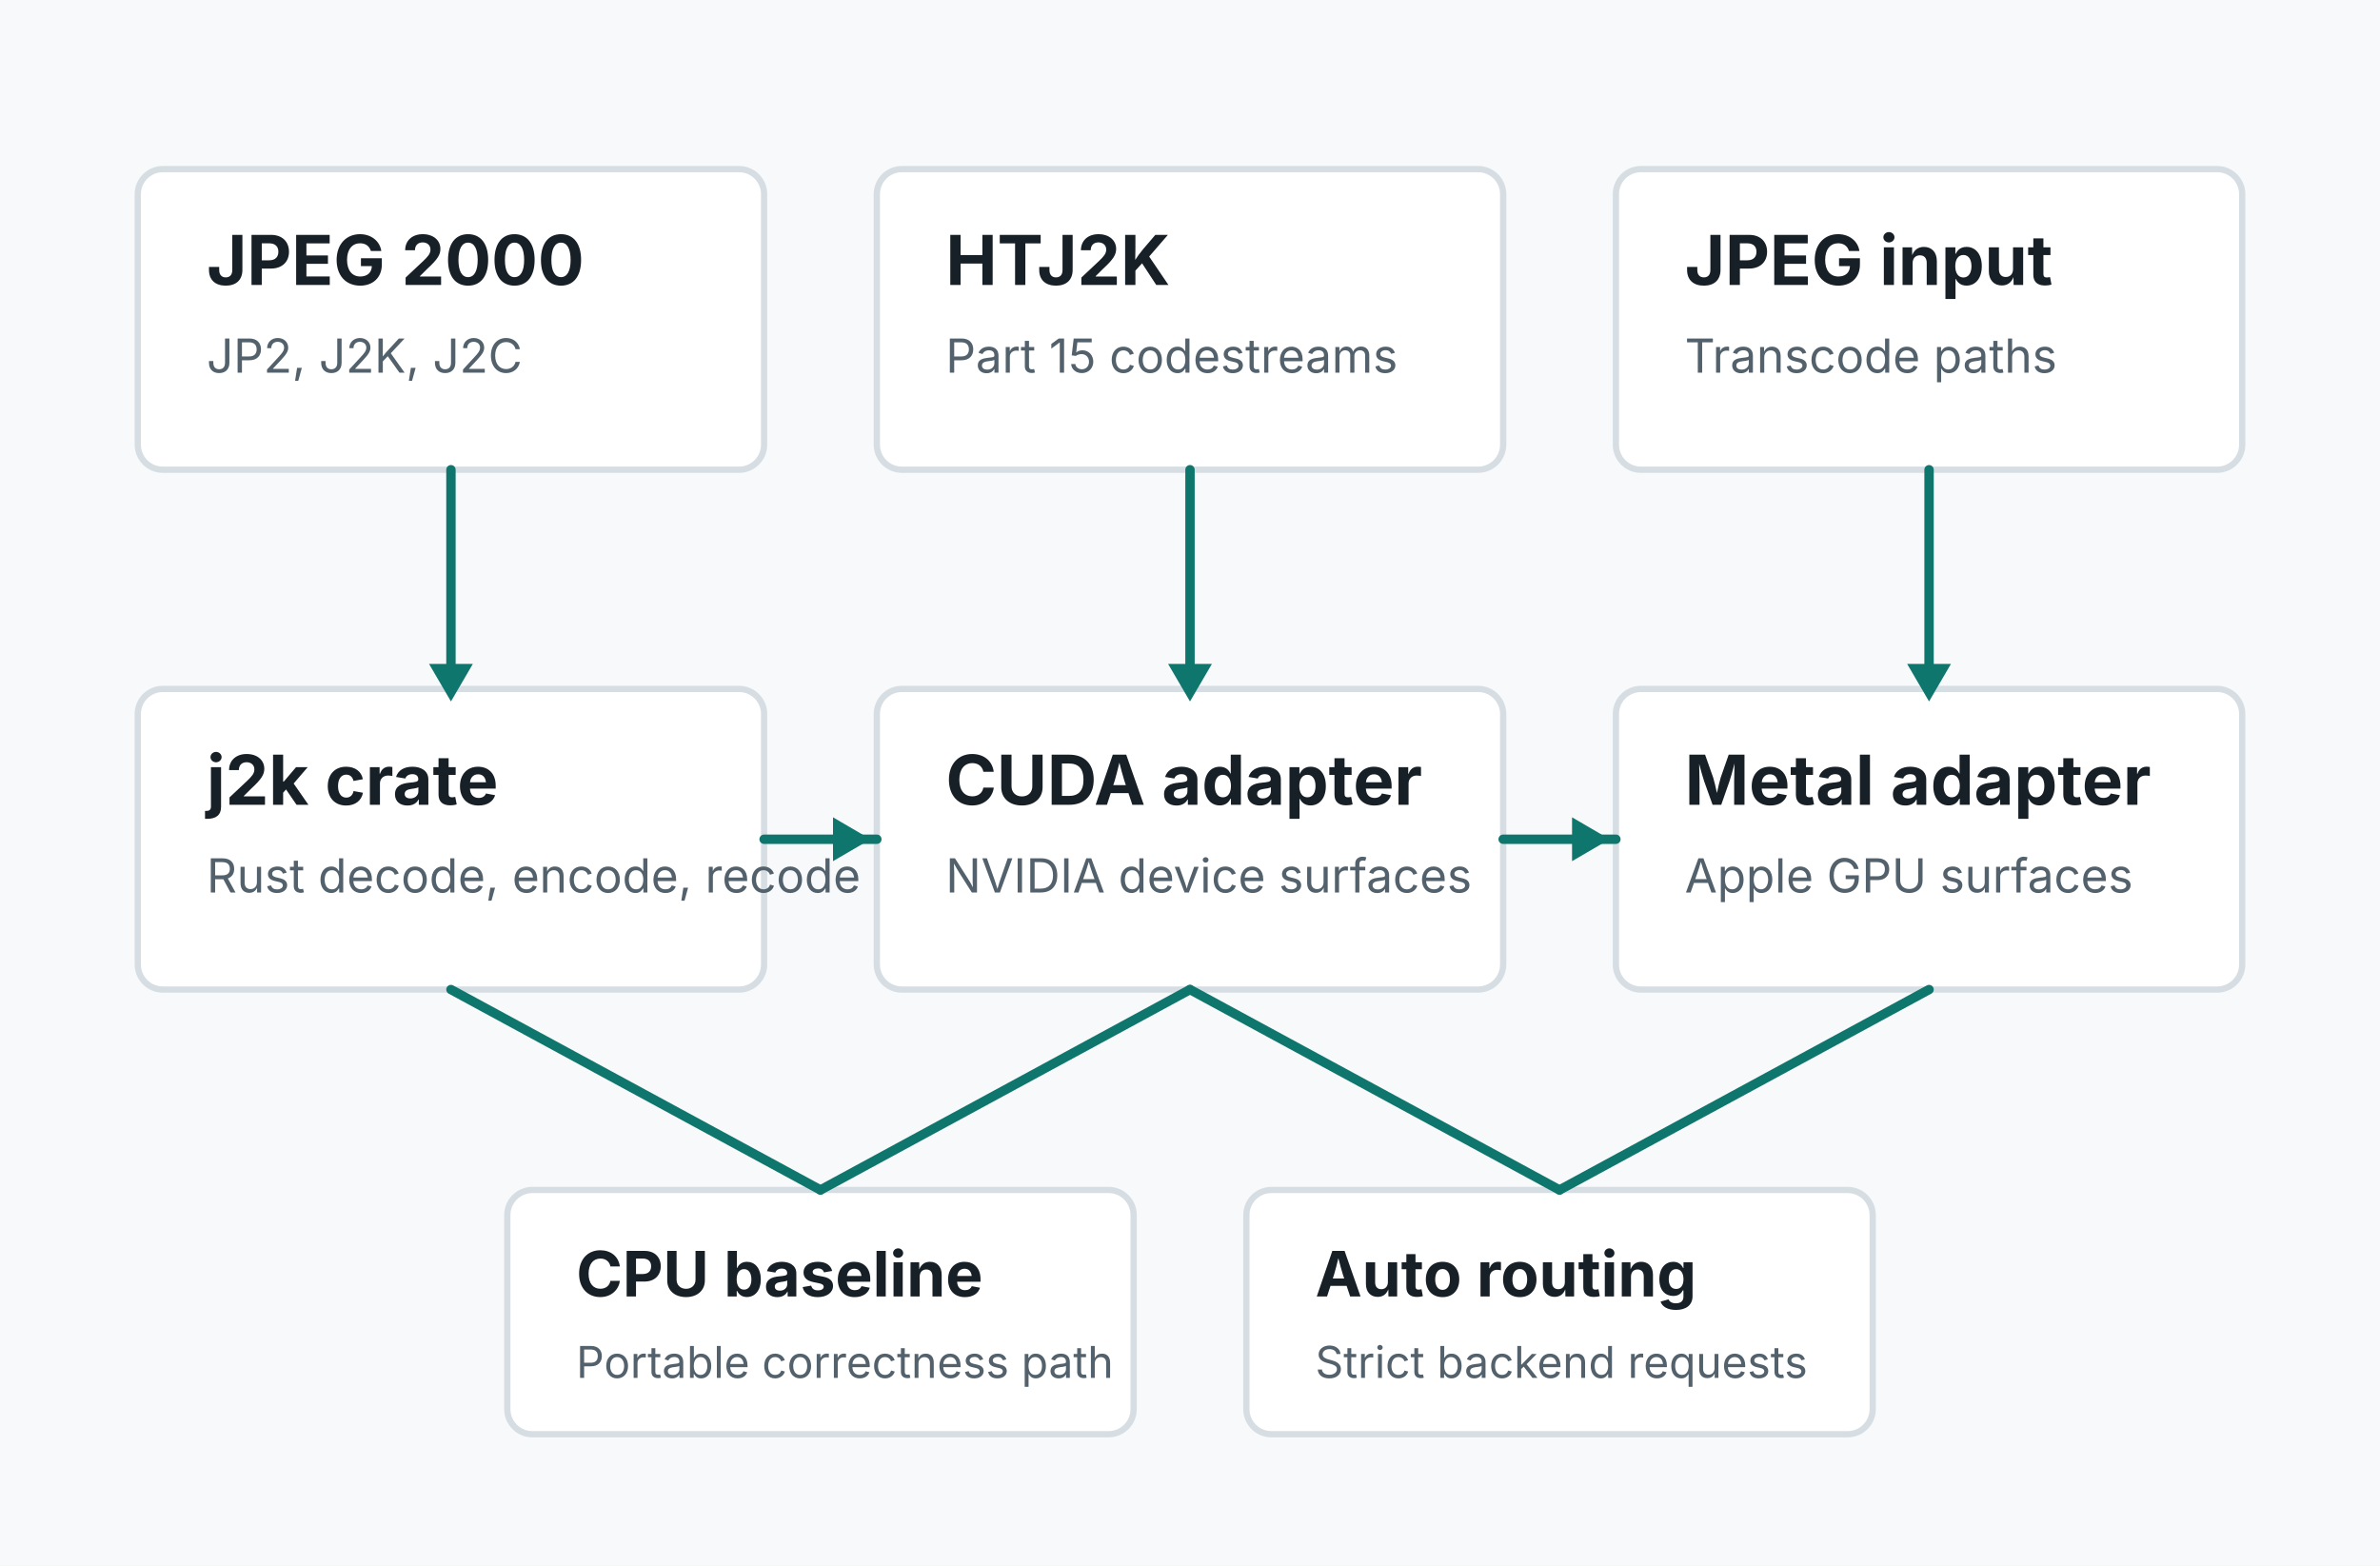
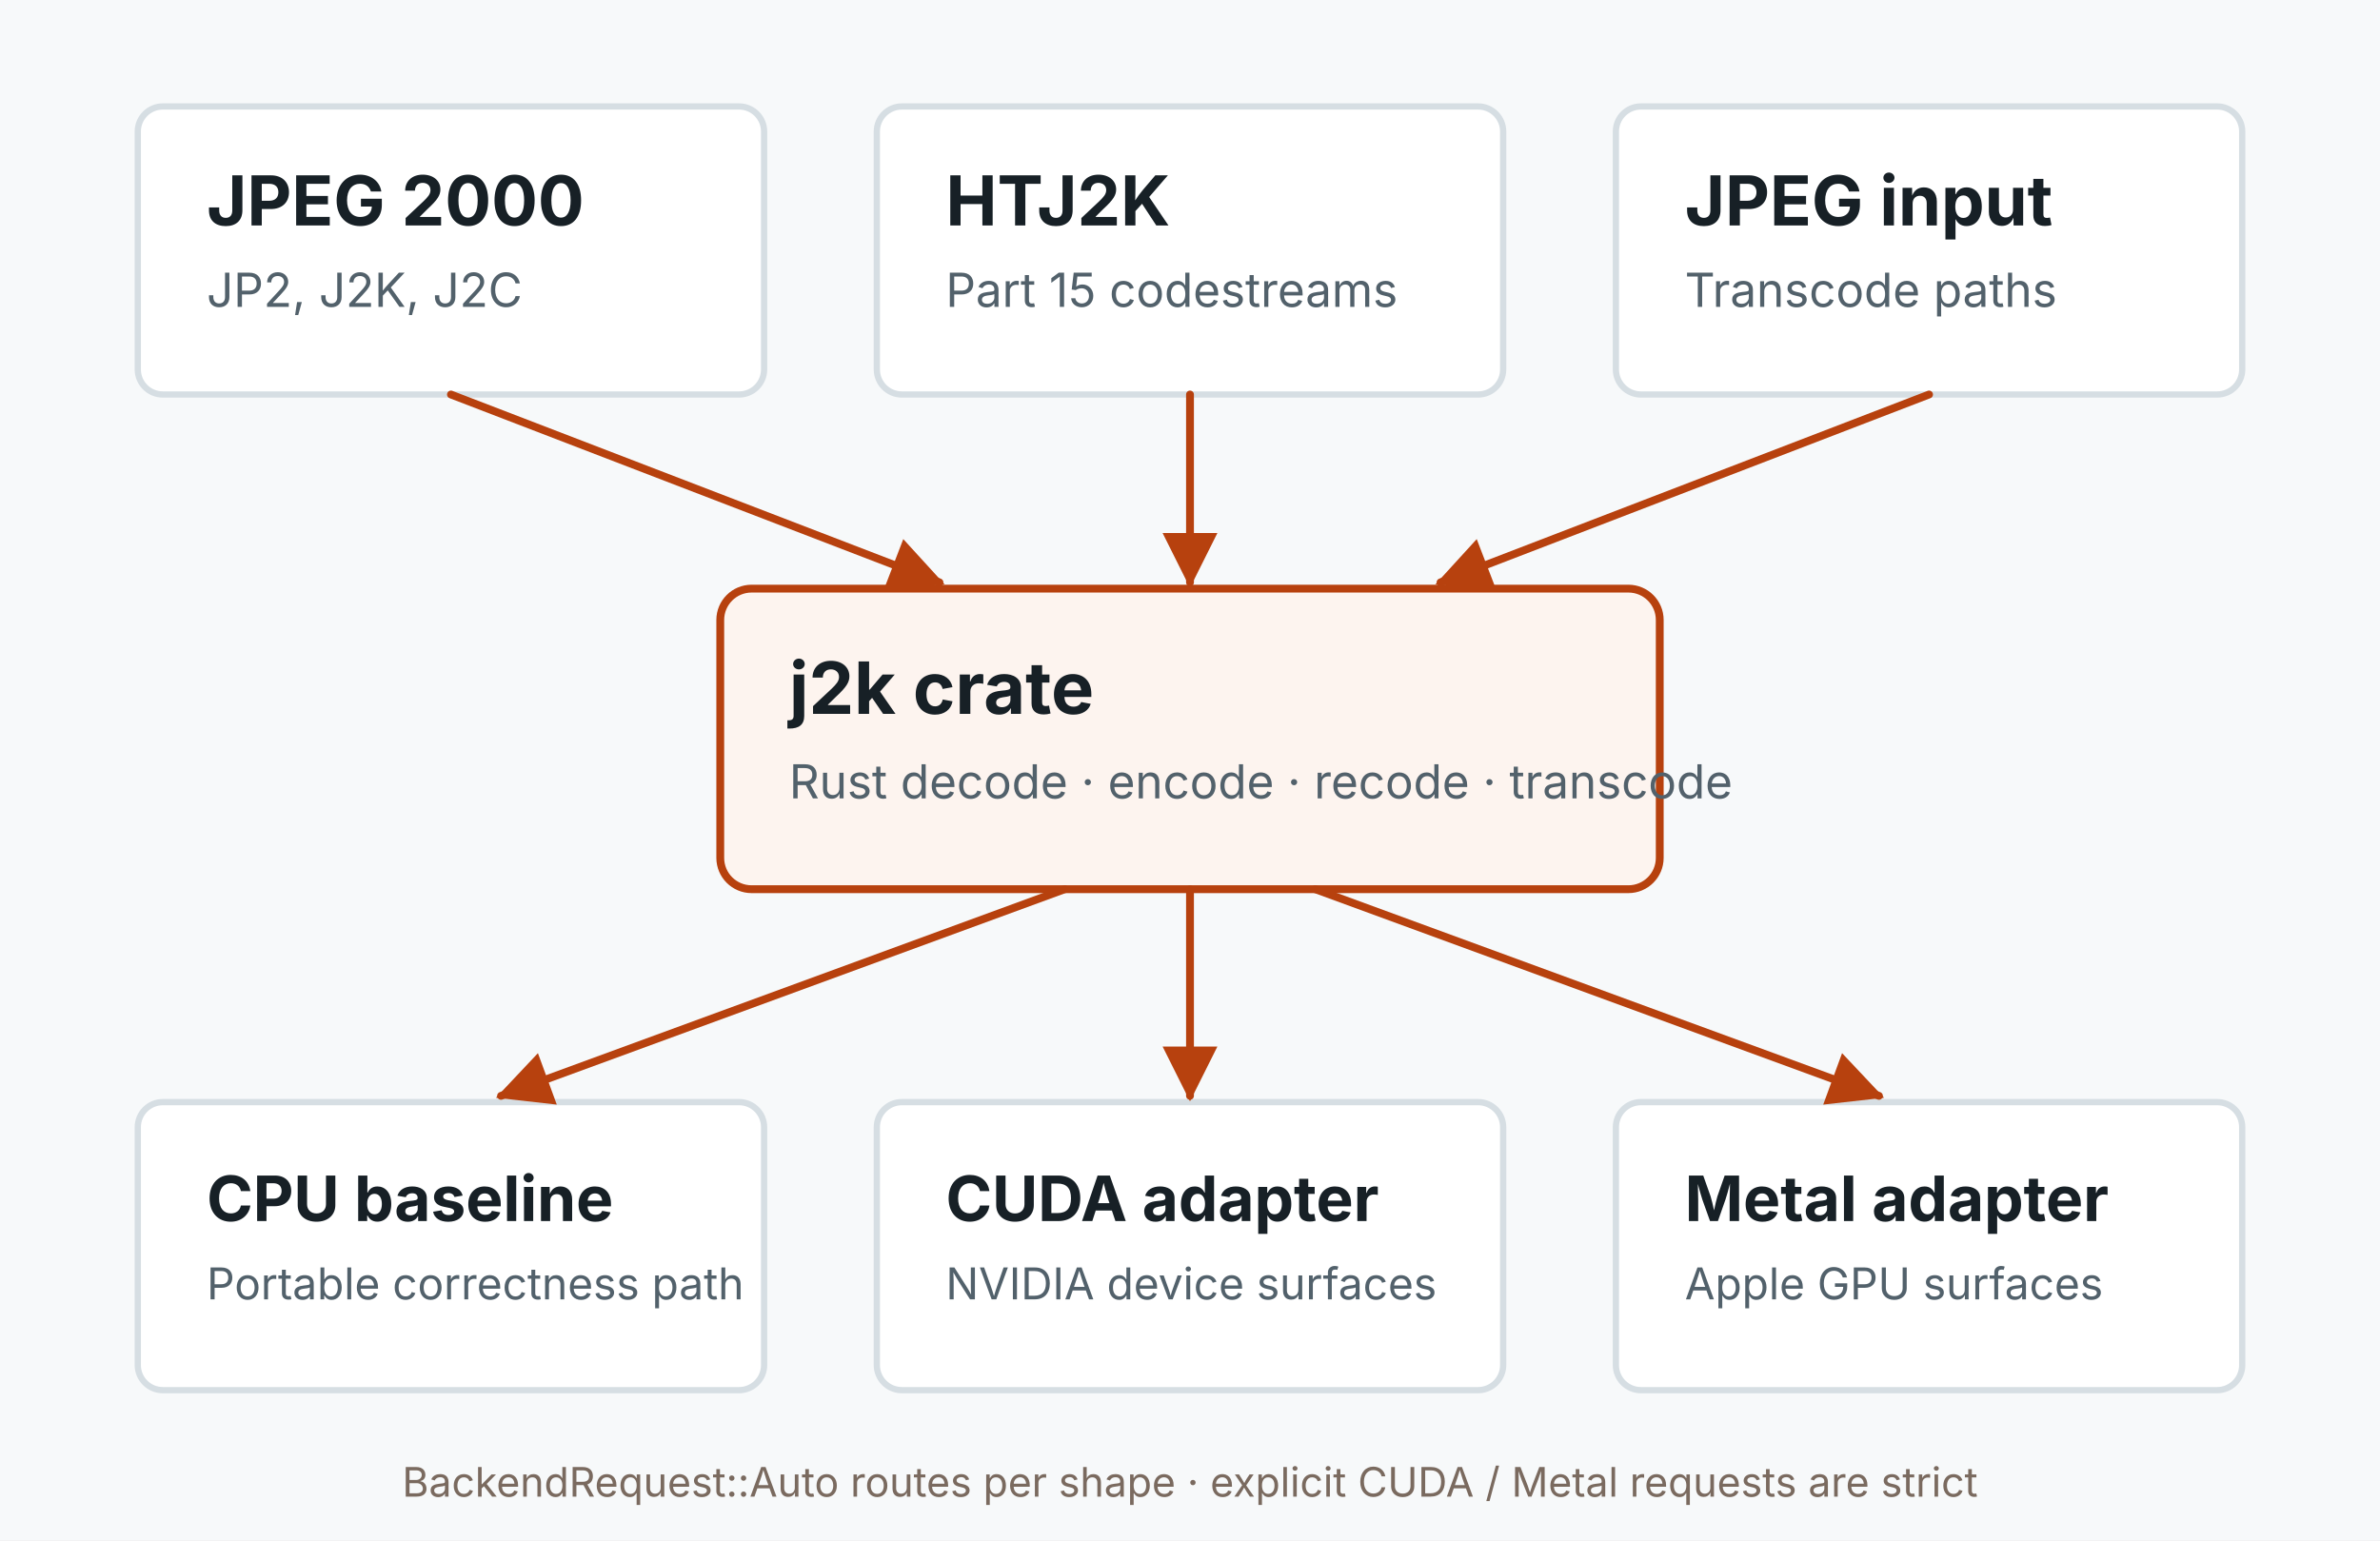
- <svg xmlns="http://www.w3.org/2000/svg" viewBox="0 0 760 500" role="img" aria-labelledby="title desc">
-   <rect width="760" height="500" fill="#f7f9fa" />
+ <svg xmlns="http://www.w3.org/2000/svg" viewBox="0 0 760 492" role="img" aria-labelledby="title desc">
+   <defs>
+     <marker id="arrow" viewBox="0 0 10 10" refX="9" refY="5" markerWidth="7" markerHeight="7" orient="auto-start-reverse">
+       <path d="M0 0 L10 5 L0 10 z" fill="#b7410e" />
+     </marker>
+   </defs>
+   <rect width="760" height="492" fill="#f7f9fa" />
  <g fill="#ffffff" stroke="#d6dee3" stroke-width="2">
-     <rect x="44" y="54" width="200" height="96" rx="8" />
-     <rect x="280" y="54" width="200" height="96" rx="8" />
-     <rect x="516" y="54" width="200" height="96" rx="8" />
-     <rect x="44" y="220" width="200" height="96" rx="8" />
-     <rect x="280" y="220" width="200" height="96" rx="8" />
-     <rect x="516" y="220" width="200" height="96" rx="8" />
-     <rect x="162" y="380" width="200" height="78" rx="8" />
-     <rect x="398" y="380" width="200" height="78" rx="8" />
+     <rect x="44" y="34" width="200" height="92" rx="8" />
+     <rect x="280" y="34" width="200" height="92" rx="8" />
+     <rect x="516" y="34" width="200" height="92" rx="8" />
+     <rect x="44" y="352" width="200" height="92" rx="8" />
+     <rect x="280" y="352" width="200" height="92" rx="8" />
+     <rect x="516" y="352" width="200" height="92" rx="8" />
  </g>
+   <rect x="230" y="188" width="300" height="96" rx="10" fill="#fdf4ef" stroke="#b7410e" stroke-width="2.5" />
  <g font-family="Inter, Arial, sans-serif" fill="#172026">
-     <text x="66" y="91" font-size="22" font-weight="700">JPEG 2000</text>
-     <text x="66" y="119" font-size="15" fill="#52616b">JP2, J2K, J2C</text>
-     <text x="302" y="91" font-size="22" font-weight="700">HTJ2K</text>
-     <text x="302" y="119" font-size="15" fill="#52616b">Part 15 codestreams</text>
-     <text x="538" y="91" font-size="22" font-weight="700">JPEG input</text>
-     <text x="538" y="119" font-size="15" fill="#52616b">Transcode paths</text>
-     <text x="66" y="257" font-size="22" font-weight="700">j2k crate</text>
-     <text x="66" y="285" font-size="15" fill="#52616b">Rust decode, encode, recode</text>
-     <text x="302" y="257" font-size="22" font-weight="700">CUDA adapter</text>
-     <text x="302" y="285" font-size="15" fill="#52616b">NVIDIA device surfaces</text>
-     <text x="538" y="257" font-size="22" font-weight="700">Metal adapter</text>
-     <text x="538" y="285" font-size="15" fill="#52616b">Apple GPU surfaces</text>
-     <text x="184" y="414" font-size="20" font-weight="700">CPU baseline</text>
-     <text x="184" y="440" font-size="14" fill="#52616b">Portable correctness path</text>
-     <text x="420" y="414" font-size="20" font-weight="700">Auto routing</text>
-     <text x="420" y="440" font-size="14" fill="#52616b">Strict backend requests</text>
+     <text x="66" y="72" font-size="22" font-weight="700">JPEG 2000</text>
+     <text x="66" y="98" font-size="15" fill="#52616b">JP2, J2K, J2C</text>
+     <text x="302" y="72" font-size="22" font-weight="700">HTJ2K</text>
+     <text x="302" y="98" font-size="15" fill="#52616b">Part 15 codestreams</text>
+     <text x="538" y="72" font-size="22" font-weight="700">JPEG input</text>
+     <text x="538" y="98" font-size="15" fill="#52616b">Transcode paths</text>
+     <text x="252" y="228" font-size="23" font-weight="700">j2k crate</text>
+     <text x="252" y="255" font-size="15" fill="#52616b">Rust decode · encode · recode · transcode</text>
+     <text x="66" y="390" font-size="20" font-weight="700">CPU baseline</text>
+     <text x="66" y="415" font-size="14" fill="#52616b">Portable correctness path</text>
+     <text x="302" y="390" font-size="20" font-weight="700">CUDA adapter</text>
+     <text x="302" y="415" font-size="14" fill="#52616b">NVIDIA device surfaces</text>
+     <text x="538" y="390" font-size="20" font-weight="700">Metal adapter</text>
+     <text x="538" y="415" font-size="14" fill="#52616b">Apple GPU surfaces</text>
  </g>
-   <g stroke="#0f766e" stroke-width="3" fill="none" stroke-linecap="round">
-     <path d="M144 150v70" />
-     <path d="M380 150v70" />
-     <path d="M616 150v70" />
-     <path d="M244 268h36" />
-     <path d="M480 268h36" />
-     <path d="M144 316l118 64" />
-     <path d="M380 316l-118 64" />
-     <path d="M380 316l118 64" />
-     <path d="M616 316l-118 64" />
+   <text x="380" y="478" text-anchor="middle" font-family="Inter, Arial, sans-serif" font-size="13" fill="#7a6a5f">BackendRequest::Auto routes per shape · explicit CUDA / Metal requests are strict</text>
+   <g stroke="#b7410e" stroke-width="2.5" fill="none" stroke-linecap="round">
+     <path d="M144 126 L300 186" marker-end="url(#arrow)" />
+     <path d="M380 126 L380 186" marker-end="url(#arrow)" />
+     <path d="M616 126 L460 186" marker-end="url(#arrow)" />
  </g>
-   <g fill="#0f766e">
-     <path d="M144 224l-7-12h14z" />
-     <path d="M380 224l-7-12h14z" />
-     <path d="M616 224l-7-12h14z" />
-     <path d="M278 268l-12-7v14z" />
-     <path d="M514 268l-12-7v14z" />
+   <g stroke="#b7410e" stroke-width="2.5" fill="none" stroke-linecap="round">
+     <path d="M340 284 L160 350" marker-end="url(#arrow)" />
+     <path d="M380 284 L380 350" marker-end="url(#arrow)" />
+     <path d="M420 284 L600 350" marker-end="url(#arrow)" />
  </g>
</svg>
